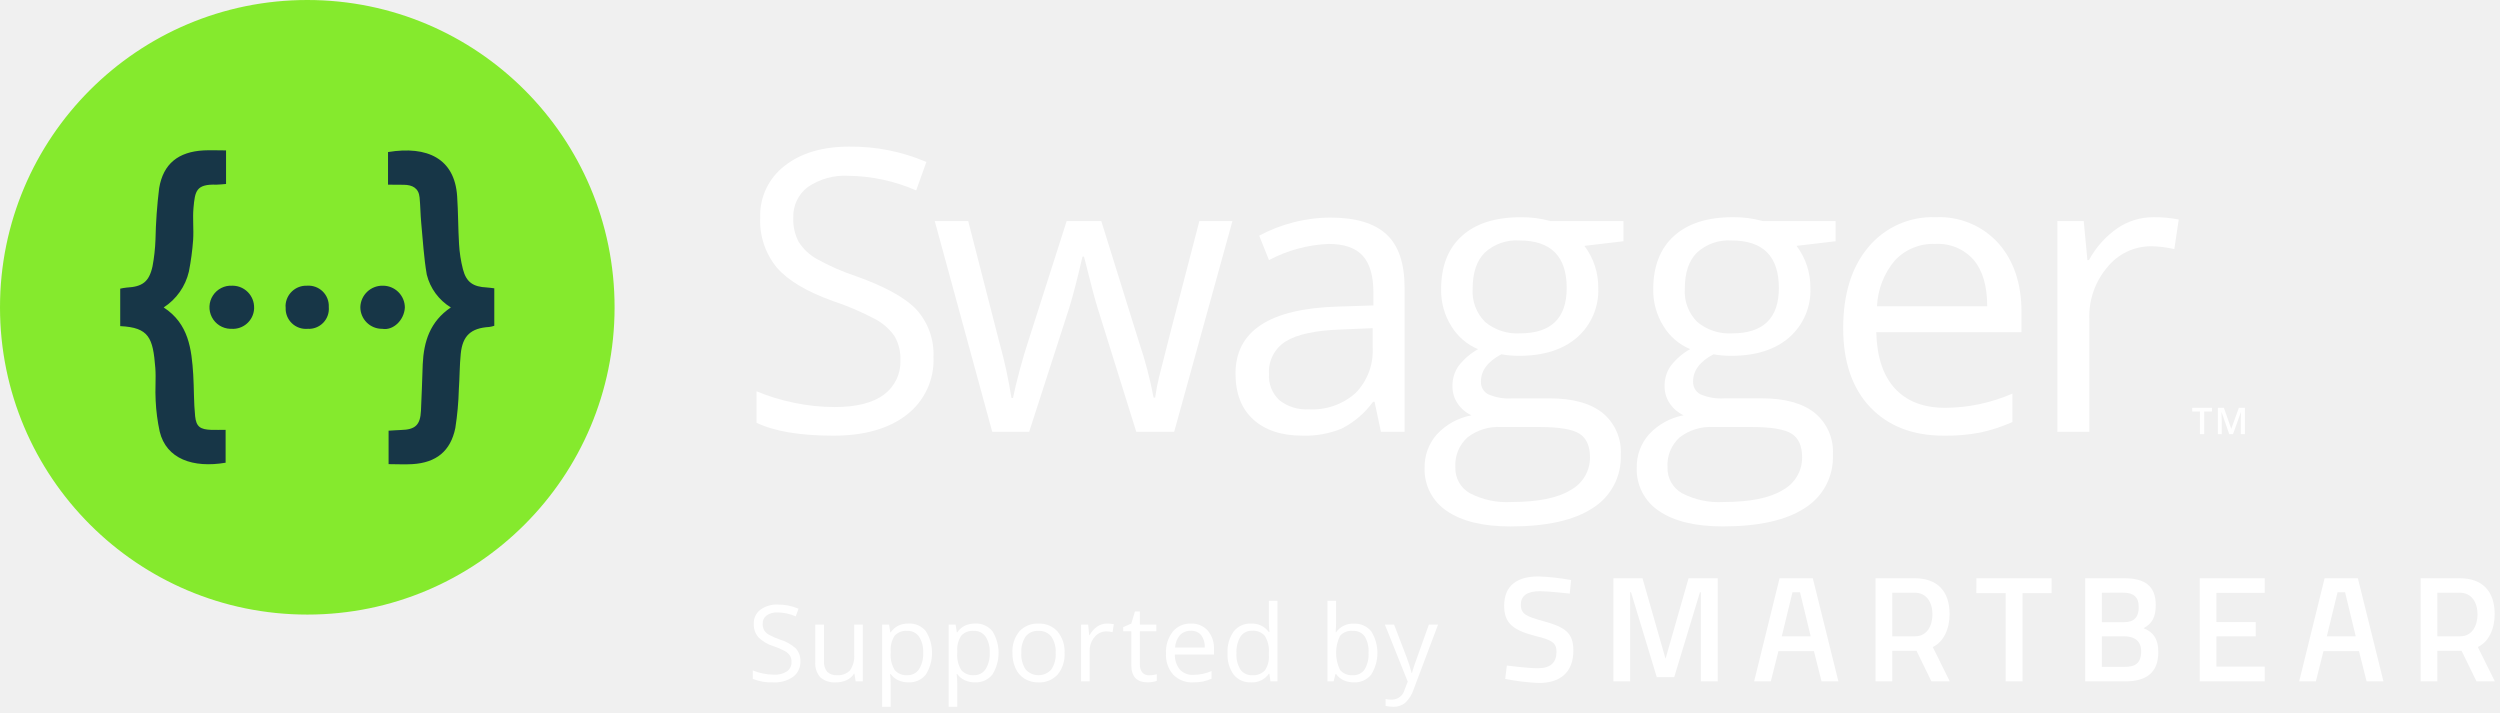
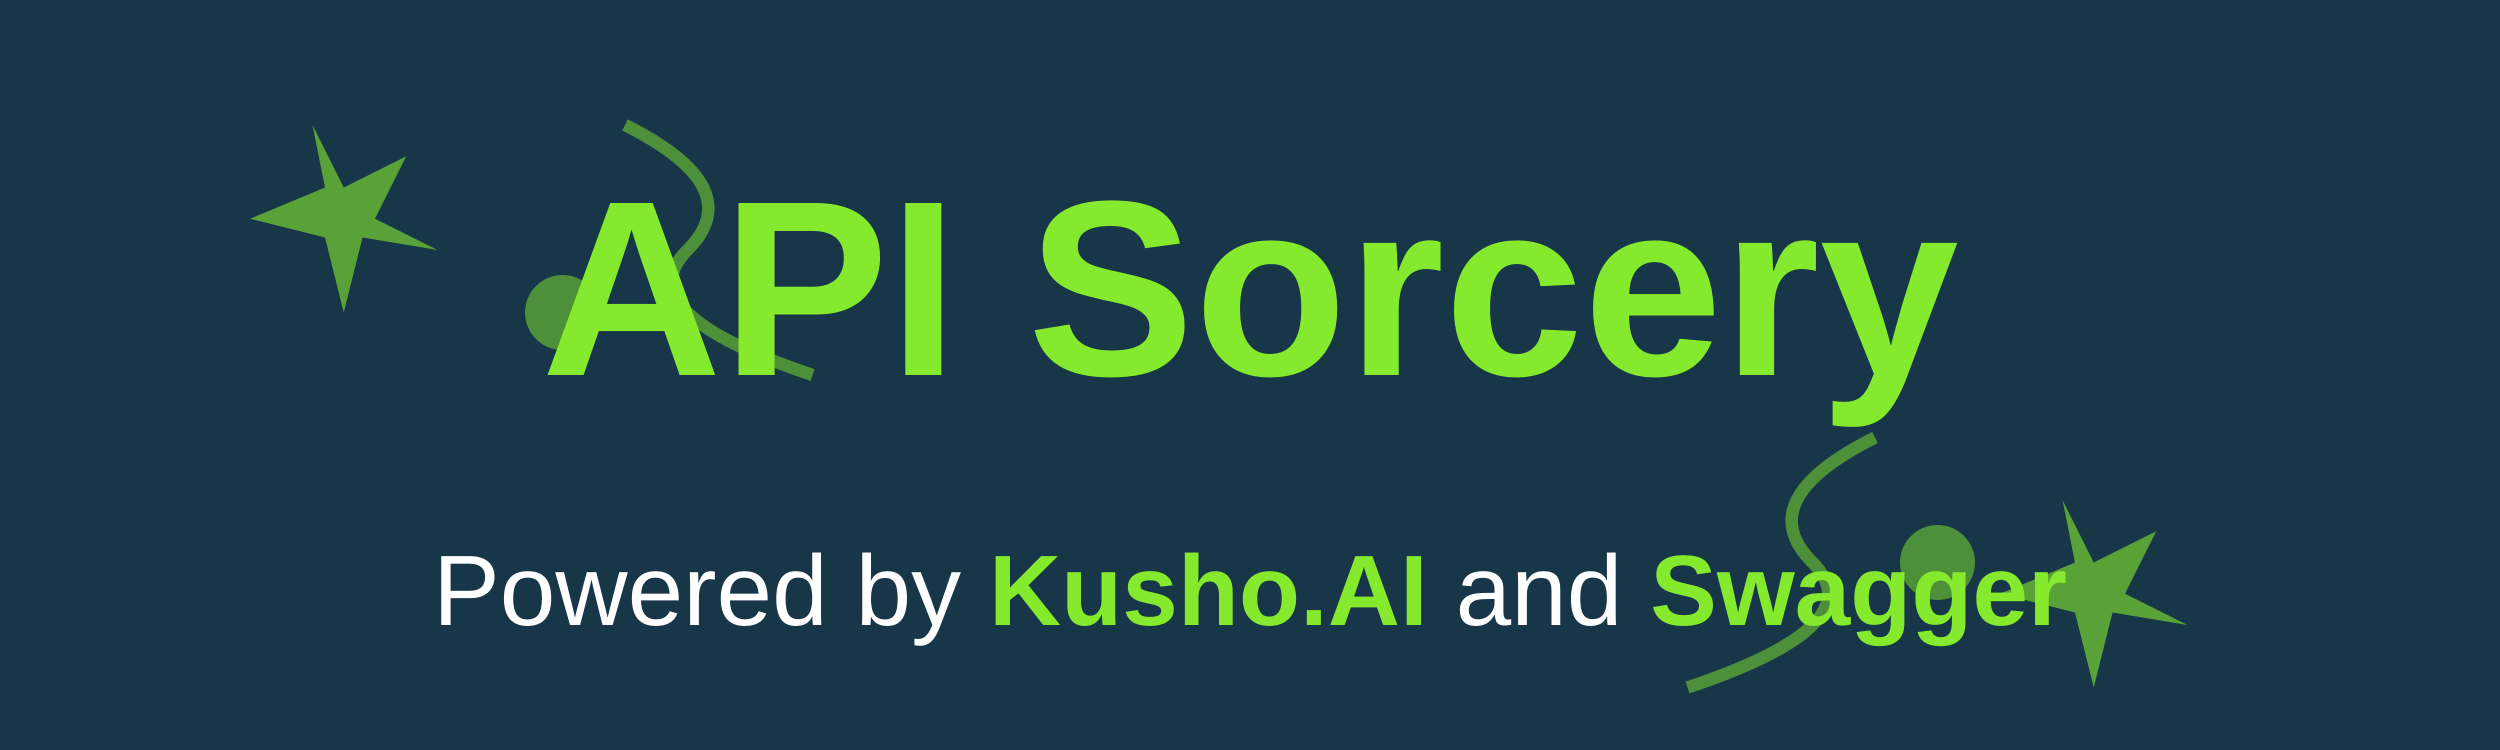
- <svg xmlns="http://www.w3.org/2000/svg" viewBox="0 0 407 116">
-   <defs>
-     <style>
-       .cls-1 {
-         clip-path: url(#clip-SW_TM-logo-on-dark);
-       }
- 
-       .cls-2 {
-         fill: #fff;
-       }
- 
-       .cls-3 {
-         fill: #85ea2d;
-       }
- 
-       .cls-4 {
-         fill: #173647;
-       }
-     </style>
-     <clipPath id="clip-SW_TM-logo-on-dark">
-       <rect width="407" height="116" />
-     </clipPath>
-   </defs>
-   <g id="SW_TM-logo-on-dark" class="cls-1">
-     <g id="SW_In-Product" transform="translate(-0.301)">
-       <path id="Path_2936" data-name="Path 2936" class="cls-2" d="M359.15,70.674h-.7V66.992h-1.26v-.6h3.219v.6H359.15Z" />
-       <path id="Path_2937" data-name="Path 2937" class="cls-2" d="M363.217,70.674,361.975,67.1h-.023q.05.8.05,1.494v2.083h-.636V66.391h.987l1.19,3.407h.017l1.225-3.407h.99v4.283H365.1V68.556c0-.213.006-.49.016-.832s.02-.549.028-.621h-.023l-1.286,3.571Z" />
-       <path id="Path_2938" data-name="Path 2938" class="cls-3" d="M50.328,97.669A47.642,47.642,0,1,1,97.971,50.027,47.642,47.642,0,0,1,50.328,97.669Z" />
-       <path id="Path_2939" data-name="Path 2939" class="cls-3" d="M50.328,4.769A45.258,45.258,0,1,1,5.07,50.027,45.258,45.258,0,0,1,50.328,4.769m0-4.769a50.027,50.027,0,1,0,50.027,50.027A50.027,50.027,0,0,0,50.328,0Z" />
-       <path id="Path_2940" data-name="Path 2940" class="cls-4" d="M31.8,33.854c-.154,1.712.058,3.482-.057,5.213a42.665,42.665,0,0,1-.693,5.156,9.53,9.53,0,0,1-4.1,5.829c4.079,2.654,4.54,6.771,4.81,10.946.135,2.25.077,4.52.308,6.752.173,1.731.846,2.174,2.636,2.231.73.02,1.48,0,2.327,0V75.33c-5.29.9-9.657-.6-10.734-5.079a30.76,30.76,0,0,1-.654-5c-.117-1.789.076-3.578-.058-5.367-.386-4.906-1.02-6.56-5.713-6.791v-6.1A9.191,9.191,0,0,1,20.9,46.82c2.577-.135,3.674-.924,4.231-3.463a29.3,29.3,0,0,0,.481-4.329,82.1,82.1,0,0,1,.6-8.406c.673-3.982,3.136-5.906,7.234-6.137,1.154-.057,2.327,0,3.655,0v5.464c-.558.038-1.039.115-1.539.115C32.226,29.949,32.052,31.084,31.8,33.854Zm6.406,12.658h-.077a3.515,3.515,0,1,0-.346,7.021h.231a3.461,3.461,0,0,0,3.655-3.251V50.09a3.523,3.523,0,0,0-3.461-3.578Zm12.062,0a3.373,3.373,0,0,0-3.482,3.251,1.79,1.79,0,0,0,.02.327,3.3,3.3,0,0,0,3.578,3.443,3.263,3.263,0,0,0,3.443-3.558,3.308,3.308,0,0,0-3.557-3.463Zm12.351,0a3.592,3.592,0,0,0-3.655,3.482A3.529,3.529,0,0,0,62.5,53.533h.039c1.769.309,3.559-1.4,3.674-3.462a3.571,3.571,0,0,0-3.6-3.559Zm16.948.288c-2.232-.1-3.348-.846-3.9-2.962a21.447,21.447,0,0,1-.635-4.136c-.154-2.578-.135-5.175-.308-7.753-.4-6.117-4.828-8.252-11.254-7.195v5.31c1.019,0,1.808,0,2.6.019,1.366.019,2.4.539,2.539,2.059.135,1.385.135,2.789.27,4.193.269,2.79.422,5.618.9,8.369A8.715,8.715,0,0,0,73.7,50.052c-3.4,2.289-4.406,5.559-4.578,9.234-.1,2.52-.154,5.059-.289,7.6-.115,2.308-.923,3.058-3.251,3.116-.654.019-1.289.077-2.019.115v5.445c1.365,0,2.616.077,3.866,0,3.886-.231,6.233-2.117,7-5.887A49.079,49.079,0,0,0,75,63.4c.135-1.923.116-3.866.308-5.771.289-2.982,1.655-4.213,4.636-4.4a4.037,4.037,0,0,0,.828-.192v-6.1c-.5-.058-.843-.115-1.208-.135Z" />
-       <path id="Path_2941" data-name="Path 2941" class="cls-2" d="M152.273,58.122a11.228,11.228,0,0,1-4.384,9.424q-4.383,3.382-11.9,3.382-8.14,0-12.524-2.1V63.7a32.9,32.9,0,0,0,6.137,1.879,32.3,32.3,0,0,0,6.575.689q5.322,0,8.015-2.02a6.626,6.626,0,0,0,2.692-5.62,7.222,7.222,0,0,0-.954-3.9,8.885,8.885,0,0,0-3.194-2.8,44.634,44.634,0,0,0-6.81-2.911q-6.387-2.286-9.126-5.417a11.955,11.955,0,0,1-2.74-8.172A10.164,10.164,0,0,1,128.039,27q3.977-3.131,10.52-3.131a31,31,0,0,1,12.555,2.5L149.455,31a28.382,28.382,0,0,0-11.021-2.38,10.668,10.668,0,0,0-6.606,1.816,5.984,5.984,0,0,0-2.38,5.041,7.722,7.722,0,0,0,.877,3.9,8.242,8.242,0,0,0,2.959,2.786,36.7,36.7,0,0,0,6.371,2.8q7.2,2.566,9.91,5.51A10.84,10.84,0,0,1,152.273,58.122Z" />
-       <path id="Path_2942" data-name="Path 2942" class="cls-2" d="M185.288,70.3,179,50.17q-.594-1.848-2.222-8.391h-.251q-1.252,5.479-2.192,8.453L167.849,70.3h-6.011l-9.361-34.315h5.447q3.318,12.931,5.057,19.693a80.112,80.112,0,0,1,1.988,9.111h.25q.345-1.785,1.112-4.618t1.33-4.493l6.294-19.693h5.635l6.137,19.693a66.369,66.369,0,0,1,2.379,9.048h.251a33.163,33.163,0,0,1,.673-3.475q.548-2.347,6.528-25.266h5.385L191.456,70.3Z" />
-       <path id="Path_2943" data-name="Path 2943" class="cls-2" d="M225.115,70.3l-1.033-4.885h-.25a14.446,14.446,0,0,1-5.119,4.368,15.608,15.608,0,0,1-6.372,1.143q-5.1,0-8-2.63t-2.9-7.483q0-10.4,16.626-10.9l5.823-.188V47.6q0-4.038-1.738-5.964T216.6,39.713a22.633,22.633,0,0,0-9.706,2.63l-1.6-3.977a24.437,24.437,0,0,1,5.557-2.16,24.056,24.056,0,0,1,6.058-.783q6.136,0,9.1,2.724t2.959,8.735V70.3Zm-11.741-3.663A10.549,10.549,0,0,0,221,63.977a9.845,9.845,0,0,0,2.771-7.451v-3.1l-5.2.219q-6.2.219-8.939,1.926a5.8,5.8,0,0,0-2.74,5.306,5.354,5.354,0,0,0,1.707,4.29,7.081,7.081,0,0,0,4.775,1.472Z" />
-       <path id="Path_2944" data-name="Path 2944" class="cls-2" d="M264.6,35.987v3.287l-6.356.752a11.16,11.16,0,0,1,2.255,6.856,10.148,10.148,0,0,1-3.444,8.047q-3.444,3-9.456,3a15.734,15.734,0,0,1-2.88-.25Q241.4,59.438,241.4,62.1a2.242,2.242,0,0,0,1.159,2.082,8.456,8.456,0,0,0,3.976.673h6.074q5.573,0,8.563,2.348a8.158,8.158,0,0,1,2.99,6.825,9.743,9.743,0,0,1-4.571,8.688q-4.572,2.989-13.338,2.99-6.732,0-10.379-2.5a8.087,8.087,0,0,1-3.647-7.076,7.946,7.946,0,0,1,2-5.417,10.211,10.211,0,0,1,5.636-3.1,5.429,5.429,0,0,1-2.207-1.847,4.89,4.89,0,0,1-.893-2.912,5.53,5.53,0,0,1,1-3.288,10.529,10.529,0,0,1,3.162-2.723,9.275,9.275,0,0,1-4.336-3.726,10.945,10.945,0,0,1-1.675-6.012q0-5.634,3.382-8.688t9.58-3.052a17.439,17.439,0,0,1,4.853.626ZM237.233,76.062a4.66,4.66,0,0,0,2.348,4.227,12.973,12.973,0,0,0,6.732,1.44q6.543,0,9.69-1.956a5.992,5.992,0,0,0,3.147-5.307q0-2.787-1.723-3.867t-6.481-1.08h-6.23a8.205,8.205,0,0,0-5.51,1.69,6.043,6.043,0,0,0-1.973,4.853Zm2.818-29.086a6.984,6.984,0,0,0,2.035,5.448,8.123,8.123,0,0,0,5.667,1.847q7.608,0,7.608-7.389,0-7.733-7.7-7.733a7.628,7.628,0,0,0-5.635,1.972q-1.976,1.973-1.975,5.855Z" />
-       <path id="Path_2945" data-name="Path 2945" class="cls-2" d="M299.136,35.987v3.287l-6.356.752a11.168,11.168,0,0,1,2.254,6.856,10.145,10.145,0,0,1-3.444,8.047q-3.444,3-9.455,3a15.734,15.734,0,0,1-2.88-.25q-3.32,1.754-3.319,4.415a2.243,2.243,0,0,0,1.158,2.082,8.459,8.459,0,0,0,3.976.673h6.074q5.574,0,8.563,2.348a8.158,8.158,0,0,1,2.99,6.825,9.743,9.743,0,0,1-4.571,8.688q-4.57,2.989-13.337,2.99-6.732,0-10.379-2.5a8.088,8.088,0,0,1-3.648-7.076,7.947,7.947,0,0,1,2-5.417,10.207,10.207,0,0,1,5.636-3.1,5.432,5.432,0,0,1-2.208-1.847,4.889,4.889,0,0,1-.892-2.912,5.53,5.53,0,0,1,1-3.288,10.529,10.529,0,0,1,3.162-2.723,9.271,9.271,0,0,1-4.336-3.726,10.945,10.945,0,0,1-1.675-6.012q0-5.634,3.381-8.688t9.581-3.052a17.444,17.444,0,0,1,4.853.626ZM271.772,76.062a4.658,4.658,0,0,0,2.348,4.227,12.969,12.969,0,0,0,6.731,1.44q6.544,0,9.691-1.956a5.993,5.993,0,0,0,3.146-5.307q0-2.787-1.722-3.867t-6.481-1.08h-6.23a8.208,8.208,0,0,0-5.511,1.69A6.042,6.042,0,0,0,271.772,76.062Zm2.818-29.086a6.984,6.984,0,0,0,2.035,5.448,8.121,8.121,0,0,0,5.667,1.847q7.607,0,7.608-7.389,0-7.733-7.7-7.733a7.629,7.629,0,0,0-5.635,1.972q-1.975,1.973-1.975,5.855Z" />
-       <path id="Path_2946" data-name="Path 2946" class="cls-2" d="M316.778,70.928q-7.608,0-12.007-4.634t-4.4-12.868q0-8.3,4.086-13.181a13.573,13.573,0,0,1,10.974-4.884A12.938,12.938,0,0,1,325.638,39.6q3.762,4.247,3.762,11.2v3.287H305.757q.156,6.044,3.053,9.174t8.156,3.131a27.633,27.633,0,0,0,10.958-2.317v4.634a27.5,27.5,0,0,1-5.213,1.706,29.251,29.251,0,0,1-5.933.513Zm-1.409-31.215a8.489,8.489,0,0,0-6.591,2.692,12.416,12.416,0,0,0-2.9,7.452h17.94q0-4.916-2.191-7.53a7.714,7.714,0,0,0-6.258-2.614Z" />
-       <path id="Path_2947" data-name="Path 2947" class="cls-2" d="M350.9,35.361a20.38,20.38,0,0,1,4.1.375l-.721,4.822a17.712,17.712,0,0,0-3.757-.47A9.142,9.142,0,0,0,343.4,43.47a12.327,12.327,0,0,0-2.959,8.422V70.3h-5.2V35.987h4.29l.6,6.356h.25a15.072,15.072,0,0,1,4.6-5.166,10.356,10.356,0,0,1,5.919-1.816Z" />
-       <path id="Path_2948" data-name="Path 2948" class="cls-2" d="M255.857,96.638s-3.43-.391-4.85-.391c-2.058,0-3.111.735-3.111,2.18,0,1.568.882,1.935,3.748,2.719,3.527.98,4.8,1.911,4.8,4.777,0,3.675-2.3,5.267-5.61,5.267a35.687,35.687,0,0,1-5.487-.662l.27-2.18s3.306.441,5.046.441c2.082,0,3.037-.931,3.037-2.7,0-1.421-.759-1.91-3.331-2.523-3.626-.93-5.193-2.033-5.193-4.948,0-3.381,2.229-4.776,5.585-4.776a37.2,37.2,0,0,1,5.315.587Z" />
-       <path id="Path_2949" data-name="Path 2949" class="cls-2" d="M262.967,94.14H267.7l3.748,13.106L275.2,94.14h4.752v16.78H277.2V96.42h-.145l-4.191,13.816h-2.842L265.831,96.42h-.145v14.5h-2.719Z" />
-       <path id="Path_2950" data-name="Path 2950" class="cls-2" d="M322.057,94.14H334.3v2.425h-4.728V110.92h-2.743V96.565h-4.777Z" />
-       <path id="Path_2951" data-name="Path 2951" class="cls-2" d="M346.137,94.14c3.332,0,5.12,1.249,5.12,4.361,0,2.033-.637,3.037-1.984,3.772,1.445.563,2.4,1.592,2.4,3.9,0,3.43-2.081,4.752-5.339,4.752h-6.566V94.14Zm-3.65,2.352v4.8h3.6c1.666,0,2.4-.832,2.4-2.474,0-1.617-.833-2.327-2.5-2.327Zm0,7.1v4.973h3.7c1.689,0,2.694-.539,2.694-2.548,0-1.911-1.421-2.425-2.744-2.425Z" />
-       <path id="Path_2952" data-name="Path 2952" class="cls-2" d="M358.414,94.14H369v2.377h-7.864v4.751h6.394V103.6h-6.394v4.924H369v2.4H358.414Z" />
-       <path id="Path_2953" data-name="Path 2953" class="cls-2" d="M378.747,94.14h5.414l4.164,16.78h-2.744L384.342,106h-5.777l-1.239,4.923h-2.719Zm.361,9.456h4.708l-1.737-7.178h-1.225Z" />
-       <path id="Path_2954" data-name="Path 2954" class="cls-2" d="M397.1,105.947v4.973h-2.719V94.14h6.37c3.7,0,5.683,2.12,5.683,5.843,0,2.376-.956,4.519-2.744,5.352l2.769,5.585H403.47l-2.426-4.973Zm3.651-9.455H397.1v7.1h3.7c2.057,0,2.841-1.85,2.841-3.589,0-1.9-.934-3.511-2.894-3.511Z" />
-       <path id="Path_2955" data-name="Path 2955" class="cls-2" d="M290.013,94.14h5.413l4.164,16.78h-2.743L295.608,106h-5.777l-1.239,4.923h-2.719Zm.361,9.456h4.707l-1.737-7.178h-1.225Z" />
-       <path id="Path_2956" data-name="Path 2956" class="cls-2" d="M308.362,105.947v4.973h-2.719V94.14h6.369c3.7,0,5.683,2.12,5.683,5.843,0,2.376-.955,4.519-2.743,5.352l2.768,5.585h-2.989l-2.425-4.973Zm3.65-9.455h-3.65v7.1h3.7c2.058,0,2.841-1.85,2.841-3.589C314.9,98.1,313.972,96.492,312.012,96.492Z" />
-       <path id="Path_2957" data-name="Path 2957" class="cls-2" d="M130.606,107.643a3.02,3.02,0,0,1-1.18,2.537,5.113,5.113,0,0,1-3.2.91,8.03,8.03,0,0,1-3.371-.564v-1.383a8.793,8.793,0,0,0,1.652.506,8.672,8.672,0,0,0,1.77.186,3.565,3.565,0,0,0,2.157-.544,1.783,1.783,0,0,0,.725-1.512,1.947,1.947,0,0,0-.257-1.05,2.393,2.393,0,0,0-.86-.754,12.171,12.171,0,0,0-1.833-.784,5.842,5.842,0,0,1-2.456-1.458,3.213,3.213,0,0,1-.738-2.2,2.736,2.736,0,0,1,1.071-2.267,4.444,4.444,0,0,1,2.831-.843,8.341,8.341,0,0,1,3.38.675l-.447,1.247a7.639,7.639,0,0,0-2.966-.641,2.878,2.878,0,0,0-1.779.489,1.612,1.612,0,0,0-.64,1.357,2.081,2.081,0,0,0,.236,1.049,2.231,2.231,0,0,0,.8.75,9.878,9.878,0,0,0,1.715.754,6.8,6.8,0,0,1,2.667,1.483,2.919,2.919,0,0,1,.723,2.057Z" />
-       <path id="Path_2958" data-name="Path 2958" class="cls-2" d="M134.447,101.686v5.991a2.411,2.411,0,0,0,.515,1.686,2.09,2.09,0,0,0,1.609.556,2.629,2.629,0,0,0,2.12-.792,4,4,0,0,0,.67-2.587v-4.854h1.4v9.236H139.6l-.2-1.239h-.075a2.793,2.793,0,0,1-1.193,1.045,4,4,0,0,1-1.74.362,3.529,3.529,0,0,1-2.524-.8,3.409,3.409,0,0,1-.839-2.562v-6.042Z" />
-       <path id="Path_2959" data-name="Path 2959" class="cls-2" d="M148.206,111.09a3.993,3.993,0,0,1-1.647-.333,3.1,3.1,0,0,1-1.252-1.023h-.1a12.265,12.265,0,0,1,.1,1.533v3.8h-1.4V101.686h1.137l.194,1.264h.067a3.257,3.257,0,0,1,1.256-1.1,3.831,3.831,0,0,1,1.643-.337,3.413,3.413,0,0,1,2.836,1.256,6.683,6.683,0,0,1-.017,7.057,3.42,3.42,0,0,1-2.817,1.264Zm-.2-8.385a2.482,2.482,0,0,0-2.048.784,4.041,4.041,0,0,0-.649,2.494v.312a4.625,4.625,0,0,0,.649,2.785,2.467,2.467,0,0,0,2.082.839,2.164,2.164,0,0,0,1.875-.969,4.6,4.6,0,0,0,.678-2.671,4.428,4.428,0,0,0-.678-2.651,2.232,2.232,0,0,0-1.915-.923Z" />
-       <path id="Path_2960" data-name="Path 2960" class="cls-2" d="M159.039,111.09a3.993,3.993,0,0,1-1.647-.333,3.1,3.1,0,0,1-1.252-1.023h-.1a12.265,12.265,0,0,1,.1,1.533v3.8h-1.4V101.686h1.137l.194,1.264h.067a3.257,3.257,0,0,1,1.256-1.1,3.831,3.831,0,0,1,1.643-.337,3.413,3.413,0,0,1,2.836,1.256,6.683,6.683,0,0,1-.017,7.057,3.42,3.42,0,0,1-2.817,1.264Zm-.2-8.385a2.482,2.482,0,0,0-2.048.784,4.041,4.041,0,0,0-.649,2.494v.312a4.625,4.625,0,0,0,.649,2.785,2.467,2.467,0,0,0,2.082.839,2.164,2.164,0,0,0,1.875-.969,4.6,4.6,0,0,0,.678-2.671,4.428,4.428,0,0,0-.678-2.651,2.232,2.232,0,0,0-1.911-.923Z" />
-       <path id="Path_2961" data-name="Path 2961" class="cls-2" d="M173.612,106.3a5.093,5.093,0,0,1-1.137,3.527,4.005,4.005,0,0,1-3.143,1.268,4.172,4.172,0,0,1-2.2-.581,3.84,3.84,0,0,1-1.483-1.669,5.8,5.8,0,0,1-.522-2.545,5.087,5.087,0,0,1,1.129-3.518,3.991,3.991,0,0,1,3.135-1.26,3.907,3.907,0,0,1,3.08,1.29,5.071,5.071,0,0,1,1.141,3.488Zm-7.036,0a4.384,4.384,0,0,0,.708,2.7,2.809,2.809,0,0,0,4.167,0,4.365,4.365,0,0,0,.712-2.7,4.293,4.293,0,0,0-.712-2.675,2.5,2.5,0,0,0-2.1-.915,2.461,2.461,0,0,0-2.072.9,4.334,4.334,0,0,0-.7,2.69Z" />
-       <path id="Path_2962" data-name="Path 2962" class="cls-2" d="M180.525,101.517a5.506,5.506,0,0,1,1.1.1l-.194,1.3a4.786,4.786,0,0,0-1.011-.127,2.46,2.46,0,0,0-1.917.911,3.318,3.318,0,0,0-.8,2.267v4.955h-1.4v-9.236h1.154l.16,1.71h.068a4.054,4.054,0,0,1,1.238-1.39,2.787,2.787,0,0,1,1.6-.49Z" />
-       <path id="Path_2963" data-name="Path 2963" class="cls-2" d="M187.363,109.936a4.506,4.506,0,0,0,.716-.055,4.387,4.387,0,0,0,.548-.114v1.07a2.5,2.5,0,0,1-.67.181,5,5,0,0,1-.8.072q-2.68,0-2.68-2.823v-5.494h-1.323V102.1l1.323-.582.59-1.972h.809v2.141h2.68v1.087h-2.68v5.435a1.869,1.869,0,0,0,.4,1.281A1.377,1.377,0,0,0,187.363,109.936Z" />
-       <path id="Path_2964" data-name="Path 2964" class="cls-2" d="M194.538,111.09a4.239,4.239,0,0,1-3.231-1.247,4.824,4.824,0,0,1-1.184-3.463,5.355,5.355,0,0,1,1.1-3.548,3.652,3.652,0,0,1,2.954-1.315,3.484,3.484,0,0,1,2.747,1.142,4.378,4.378,0,0,1,1.011,3.013v.885h-6.362a3.66,3.66,0,0,0,.822,2.469,2.843,2.843,0,0,0,2.2.843,7.431,7.431,0,0,0,2.949-.624v1.247a7.377,7.377,0,0,1-1.4.459,7.863,7.863,0,0,1-1.6.139Zm-.379-8.4a2.286,2.286,0,0,0-1.774.725,3.337,3.337,0,0,0-.779,2.006h4.828a3.072,3.072,0,0,0-.59-2.027,2.076,2.076,0,0,0-1.685-.706Z" />
-       <path id="Path_2965" data-name="Path 2965" class="cls-2" d="M206.951,109.683h-.076a3.287,3.287,0,0,1-2.9,1.407,3.427,3.427,0,0,1-2.819-1.239,5.452,5.452,0,0,1-1.006-3.522,5.542,5.542,0,0,1,1.011-3.548,3.4,3.4,0,0,1,2.814-1.264,3.361,3.361,0,0,1,2.883,1.365h.109l-.059-.665-.034-.649V97.809h1.4v13.113h-1.138Zm-2.8.236a2.551,2.551,0,0,0,2.078-.779,3.947,3.947,0,0,0,.644-2.516v-.3a4.638,4.638,0,0,0-.653-2.8,2.481,2.481,0,0,0-2.086-.839,2.14,2.14,0,0,0-1.883.957,4.76,4.76,0,0,0-.653,2.7,4.554,4.554,0,0,0,.649,2.671,2.194,2.194,0,0,0,1.906.906Z" />
-       <path id="Path_2966" data-name="Path 2966" class="cls-2" d="M220.712,101.534a3.435,3.435,0,0,1,2.827,1.243,6.653,6.653,0,0,1-.009,7.053,3.417,3.417,0,0,1-2.818,1.26,4,4,0,0,1-1.648-.333,3.094,3.094,0,0,1-1.251-1.023h-.1l-.295,1.188h-1V97.809h1.4V101q0,1.069-.068,1.921h.068a3.322,3.322,0,0,1,2.894-1.387Zm-.2,1.171a2.44,2.44,0,0,0-2.064.822,6.338,6.338,0,0,0,.017,5.553,2.464,2.464,0,0,0,2.081.839,2.158,2.158,0,0,0,1.922-.94,4.828,4.828,0,0,0,.632-2.7,4.645,4.645,0,0,0-.632-2.689,2.242,2.242,0,0,0-1.959-.885Z" />
-       <path id="Path_2967" data-name="Path 2967" class="cls-2" d="M225.758,101.686h1.5l2.023,5.267a20.188,20.188,0,0,1,.826,2.6h.067q.109-.431.459-1.471t2.288-6.4h1.5L230.452,112.2a5.253,5.253,0,0,1-1.378,2.212,2.932,2.932,0,0,1-1.934.653,5.659,5.659,0,0,1-1.264-.143V113.8a4.9,4.9,0,0,0,1.037.1,2.136,2.136,0,0,0,2.056-1.618l.514-1.314Z" />
-     </g>
+ <svg xmlns="http://www.w3.org/2000/svg" viewBox="0 0 400 120">
+   <rect width="400" height="120" fill="#173647" />
+   <g opacity="0.6">
+     <path d="M50 20 L55 30 L65 25 L60 35 L70 40 L58 38 L55 50 L52 38 L40 35 L52 30 Z" fill="#85EA2D" />
+     <path d="M330 80 L335 90 L345 85 L340 95 L350 100 L338 98 L335 110 L332 98 L320 95 L332 90 Z" fill="#85EA2D" />
+   </g>
+   <text x="200" y="60" text-anchor="middle" font-family="Arial, sans-serif" font-size="40" font-weight="bold" fill="#85EA2D">
+     API Sorcery
+   </text>
+   <text x="200" y="100" text-anchor="middle" font-family="Arial, sans-serif" font-size="16" fill="white">
+     Powered by 
+     <tspan font-weight="bold" fill="#85EA2D">Kusho.AI</tspan> 
+     and 
+     <tspan font-weight="bold" fill="#85EA2D">Swagger</tspan>
+   </text>
+   <g stroke="#85EA2D" stroke-width="2" fill="none" opacity="0.5">
+     <path d="M100 20 Q120 30, 110 40 T130 60" />
+     <path d="M300 70 Q280 80, 290 90 T270 110" />
+     <circle cx="90" cy="50" r="5" fill="#85EA2D" />
+     <circle cx="310" cy="90" r="5" fill="#85EA2D" />
  </g>
</svg>
